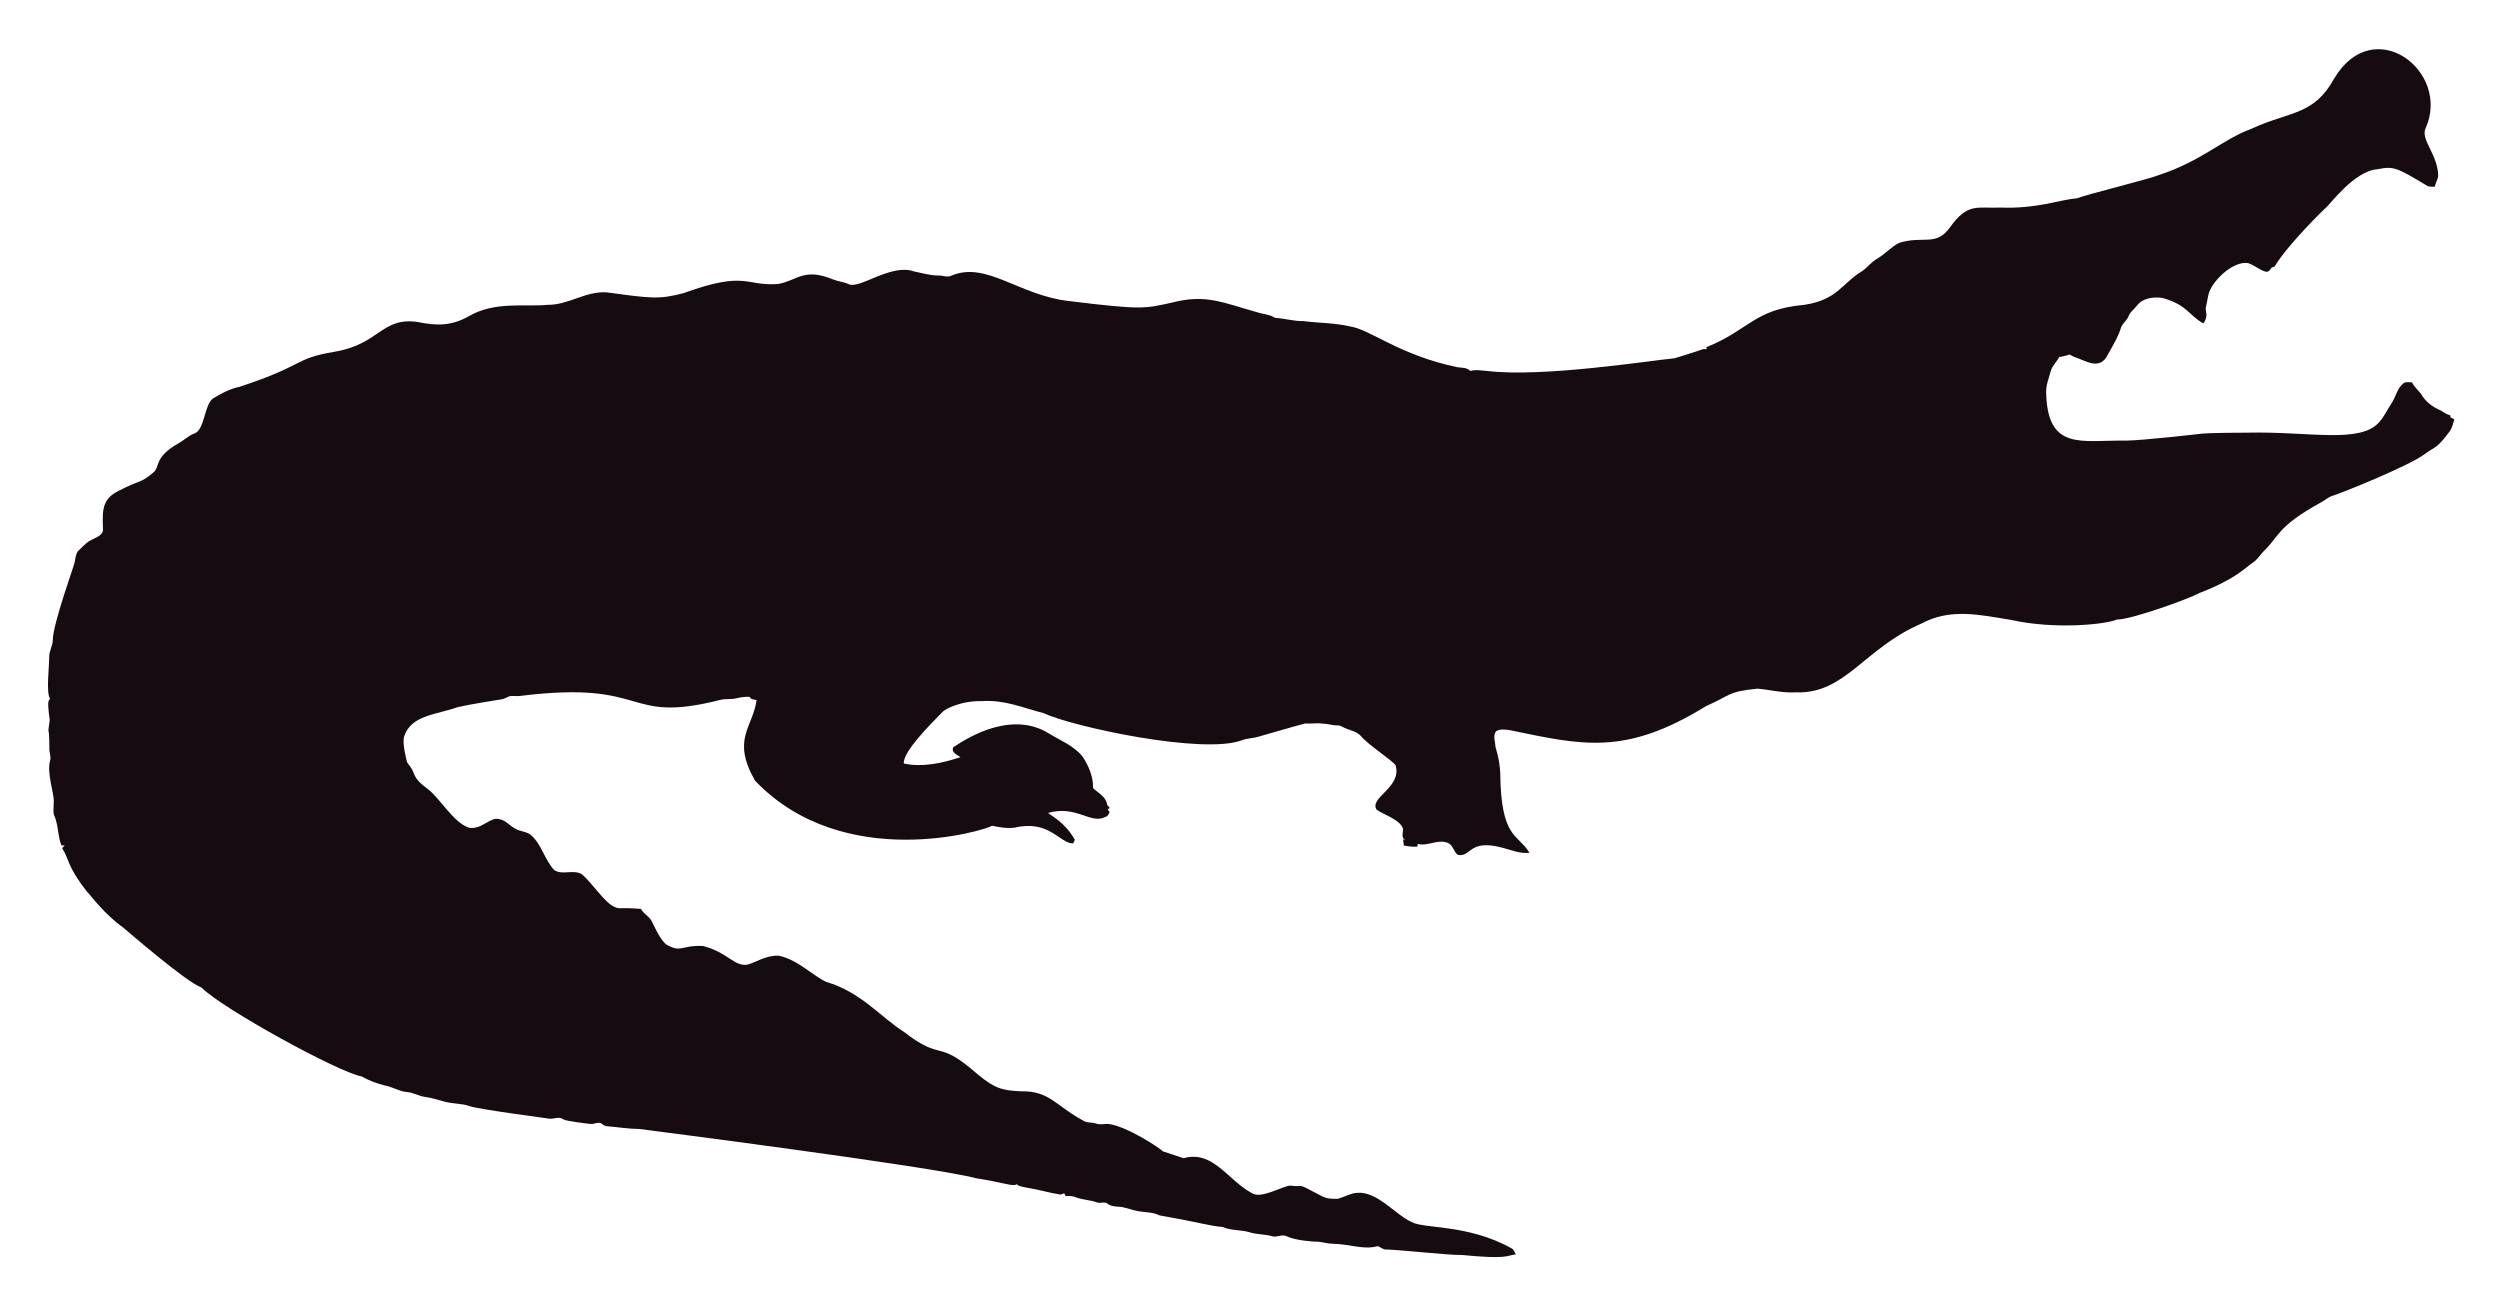
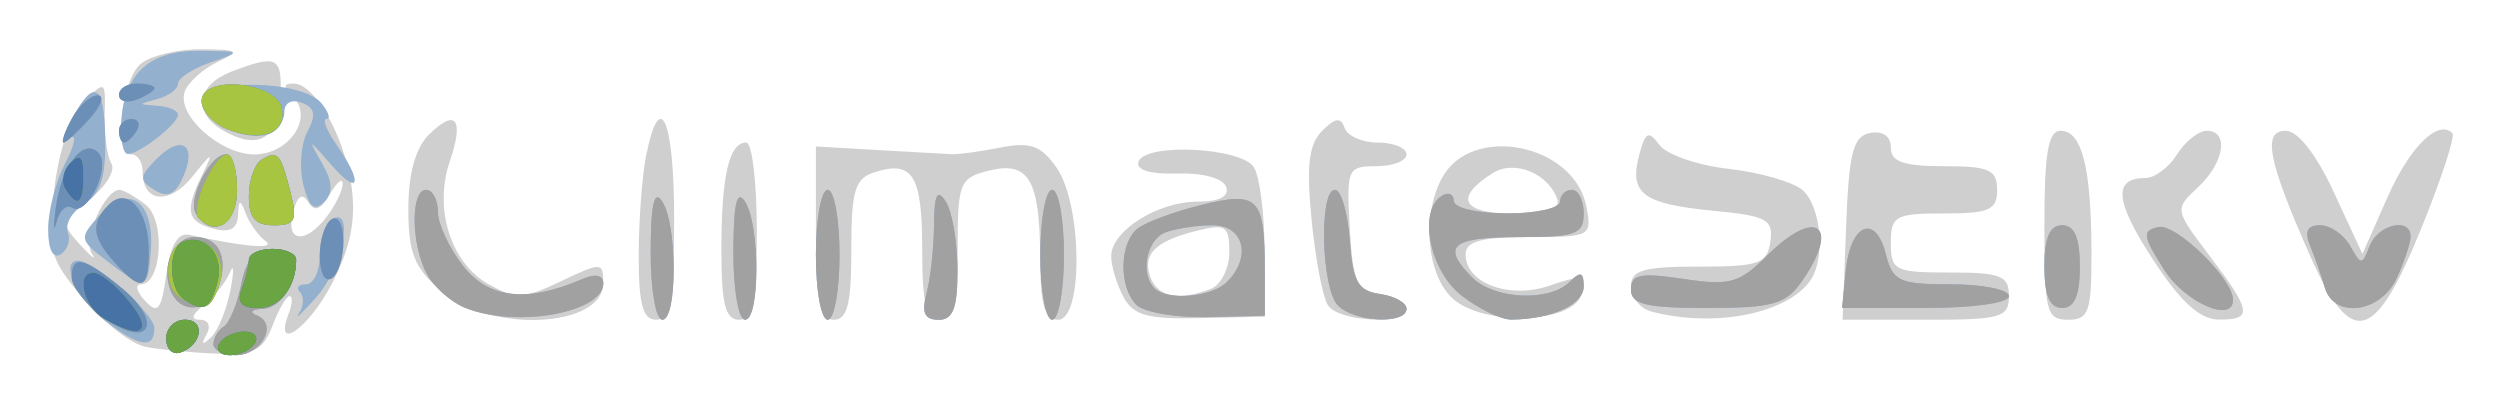
- <svg xmlns="http://www.w3.org/2000/svg" role="img" viewBox="-18.65 -23.65 2659.80 1387.30">
-   <path fill="#160B10" d="M2562.057 112.664c-5.93 12.226 13.089 27.649 13.408 51.328-.967 3.791-2.837 7.289-3.816 11.093-2.417-.267-4.923.089-7.226-.636-33.512-20.05-36.245-21.483-53.631-18.038-24.88 1.775-51.012 38.147-54.547 40.579-1 .685-40.963 39.485-54.967 62.993-1.056.331-2.086.661-3.078 1.005-1.45 2.188-3.295 5.317-6.386 4.363-6.755-1.794-12.047-7.022-18.687-9.083-14.172-2.325-33.569 14.577-40.185 28.126-2.76 5.432-2.862 11.614-4.401 17.415-2.078 5.918 3.558 9.203-2.964 18.611-15.758-8.651-16.89-19.671-43.645-27.108-9.541-1.323-21.002.025-27.146 8.345-2.9 3.956-7.454 6.64-8.994 11.487-1.705 4.223-5.788 6.857-7.569 10.978-3.219 10.775-9.274 20.417-14.705 30.186-7.484 15.043-21.458 7.113-29.639 3.893-3.549-1.501-7.378-2.404-10.482-4.745-3.613 1.31-7.378 2.124-11.131 2.799-2.9 5.19-7.62 9.362-9.184 15.252-1.972 7.442-5.139 14.807-4.771 22.656 1.426 62.435 37.744 50.23 84.657 50.985 18.427-.238 76.659-6.917 77.661-7.06 10.315-1.512 51.103-1.387 52.104-1.425 64.718-1.507 119.253 12.017 139.725-10.991 5.622-6.144 8.955-13.878 13.598-20.735 4.617-7.073 5.915-16.893 13.662-21.562 2.519-.687 5.19-.305 7.81-.242 2.481 5.406 7.582 8.854 10.609 13.891 4.503 7.467 12.047 12.632 19.921 16.041 3.269 1.794 6.144 4.389 9.999 4.936.166.852.369 1.705.598 2.57 1.259.611 2.519 1.208 3.854 1.819-1.196 4.325-2.073 8.854-4.681 12.606-14.981 20.134-15.737 16.079-26.561 24.297-16.513 12.73-90.704 42.38-97.937 44.421-4.63 1.259-8.078 4.719-12.199 6.907-47.689 26.034-44.914 36.755-61.276 51.99-3.969 4.096-6.856 9.273-11.754 12.403-6.886 4.248-16.845 16.908-56.76 32.26-10.994 6.222-73.381 28.559-87.544 28.177-12.182 5.289-66.295 10.873-113.113.394-34.047-5.52-64.247-12.539-95.05 3.905-61.045 26.219-81.054 75.205-133.67 73.195-13.739.903-27.159-2.684-40.745-3.943-32.756 3.396-26.951 6.432-54.687 18.547-86.536 53.421-132.198 41.426-208.888 25.607-4.859-.636-10.304-1.616-14.68 1.259-3.511 4.999-.687 11.232-.509 16.804 2.76 8.879 4.605 18.076 5.037 27.388.678 70.703 18.876 64.615 31.064 85.038-10.38 1.31-20.137-3.346-30.008-5.724-35.054-8.942-31.959 10.974-46.367 7.887-4.376-3.651-5.076-10.864-10.94-12.886-10.482-3.893-20.875 4.033-31.37 1.285-.165.725-.483 2.163-.649 2.875-4.834.432-9.592-.331-14.311-1.196-.153-2.201-.407-4.401-.751-6.551.7.127 2.112.382 2.824.509-5.368-1.387-2.926-7.48-2.862-11.411-2.581-10.171-21.93-15.743-28.266-20.735-7.896-13.101 27.192-23.356 20.29-47.143-4.808-6.385-29.888-22.164-37.17-31.395-4.783-5.063-12.047-5.813-18.013-8.815-1.972-.827-3.791-2.315-6.017-2.239-5.597.191-10.965-1.781-16.537-1.908-6.208-.878-12.441.318-18.661-.076-6.376 1.51-49.471 13.993-49.471 13.993-5.775 1.781-11.97 1.603-17.631 3.791-41.153 15.671-180.401-14.399-211.051-28.838-22.477-5.819-41.27-14.396-65.945-12.772-23.033-.496-39.521 9.215-41.101 11.08-14.156 14.382-42.805 43.009-41.597 55.297 9.881 2.049 27.067 4.244 60.297-6.755-3.6-2.633-10.164-4.859-7.683-10.52 30.91-20.96 69.478-34.528 101.385-14.896 12.454 7.683 26.879 13.128 36.241 24.907 6.449 9.897 11.461 21.384 11.08 33.43 5.483 5.19 14.184 9.464 14.96 17.771.954 1.132 1.883 2.239 2.9 3.371-.56.344-1.679 1.03-2.251 1.361.674 1.081 1.336 2.15 2.022 3.244-1.157 2.112-2.252 4.643-4.923 5.037-15.167 7.923-30.412-12.885-60.589-4.414 4.515 3.914 17.957 10.035 28.495 28.596-.623 1.285-1.221 2.582-1.781 3.893-14.581-.066-25.26-25.439-62.103-16.83-8.065 1.081-16.27-.28-24.119-2.048-5.689 4.616-157.704 51.097-252.241-47.919-25.462-44.516-2.105-56.742 1.616-85.776-2.646-.598-6.259-.445-7.429-3.447-4.834-.216-9.63.547-14.311 1.666-5.343 1.336-10.927.254-16.283 1.527-104.921 26.598-73.475-21.586-213.976-4.058-3.638.483-7.327-.471-10.927.267-2.722 1.043-5.203 2.786-8.129 3.244-1.005.139-35.568 5.632-46.749 8.332-23.248 8.245-49.669 8.494-57.027 31.013-2.544 7.127 2.495 25.23 2.659 26.23.509 2.748 2.964 4.529 4.274 6.907 5.125 7.002 1.576 10.814 17.186 22.287 13.483 9.569 27.903 36.42 44.764 41.877 13.652 2.389 22.508-11.842 32.107-9.146 7.022 1.107 11.334 7.276 17.415 10.317 5.356 3.193 12.365 2.633 17.033 7.162 11.029 10.189 14.018 26.078 24.284 36.878 8.765 5.47 19.972-.979 28.965 4.071 11.309 9.233 25.045 31.634 35.809 35.287 4.836 2.294 4.589-.02 27.477 1.832 2.226 4.796 7.327 7.085 10.253 11.347 2.611 3.387 8.633 20.294 16.715 26.574 16.075 9.185 15.426.491 38.875 1.488 26.056 6.667 32.977 21.713 46.774 19.997 8.688-1.942 19.833-10.206 33.646-9.68 20.419 4.043 37.013 21.857 50.896 27.986 36.199 10.4 58.502 37.92 82.062 52.817 43.011 33.213 34.403 6.396 79.034 45.566 18.208 15.125 26.246 17.04 45.986 17.936 30.318-.751 37.93 16.193 65.525 30.81 4.134 3.155 9.541 1.844 14.196 3.498 4.147 1.463 8.51.394 12.772.369 18.974 1.87 55.059 25.539 58.465 29.232 7.353 2.353 14.667 4.91 22.02 7.276 31.527-8.837 46.862 23.524 72.916 37.323 9.817 6.052 31.604-7.299 40.338-8.179 17.829 2.357 3.781-4.531 33.392 11.016 5.241 3.066 11.589 3.218 17.504 3.028 6.869-1.921 13.204-5.852 20.48-6.348 21.245-1.942 41.314 23.767 57.816 30.975 12.756 7.578 60.29 2.089 106.638 28.189 2.366 1.298 3.155 4.007 4.3 6.284-10.435 1.423-8.676 5.392-56.964.7-16.115.199-61.486-5.252-82.52-5.953-2.824-.572-4.91-3.04-7.772-3.397-15.269 4.072-27.792-2.198-48.492-2.671-5.546-.102-10.825-2.201-16.359-2.162-2.762-.015-21.848-1.008-32.323-6.004-4.758-1.972-9.668 1.654-14.476.293-7.747-2.315-16.003-1.781-23.737-4.121-9.541-3.104-20.277-1.692-29.41-5.865-12.12-.691-23.98-4.714-66.899-12.25-6.984-3.625-14.985-3.091-22.516-4.49-7.416-1.145-14.324-4.643-21.892-4.821-3.727-.204-7.632-.649-10.698-2.939-3.206-2.951-7.645-.127-11.334-1.539-7.531-2.798-15.774-2.646-23.203-5.712-3.282-1.298-6.844-1.17-10.278-1.081-.394-.763-1.183-2.264-1.577-3.015-1.285.636-2.608 1.119-3.982 1.45-12.263-1.87-24.131-5.674-36.394-7.467-3.46-.903-7.404-1.005-10.113-3.6-3.831 2.97-12.398-1.54-43.747-6.411-46.335-12.483-357.594-52.295-357.594-52.295-11.716-.14-23.317-2.023-34.982-3.015-2.442-.127-4.211-1.844-6.068-3.18-3.753-1.387-7.467 1.336-11.271.789-2.02-.195-26.027-2.946-28.838-4.923-4.592-3.587-10.278.216-15.367-.738-2.203-.387-74.203-9.818-84.135-13.242-8.243-2.989-17.224-2.379-25.658-4.529-7.162-1.895-14.209-4.274-21.574-5.254-6.92-.878-13.001-4.923-20.035-5.266-8.319-.878-15.443-5.826-23.648-7.073-8.256-2.252-16.448-5.037-23.775-9.49-23.552-3.584-149.518-72.739-170.649-94.63-16.013-5.37-81.914-62.745-82.914-63.439-21.039-15.096-34.147-33.758-38.964-38.595-21.778-27.726-18.854-34.892-26.396-46.215.916-1.018 1.832-2.01 2.748-3.015-1.145.038-2.29.076-3.435.14-3.651-8.676-3.18-18.28-6.042-27.172-2.062-7.913-2.975-1.701-2.175-19.526.634-7.664-7.675-30.697-3.931-43.518 1.348-4.16-.814-8.281-.751-12.454.068-28.882-2.418-11.02.394-30.657-3.041-22.85-1.09-20.042.305-22.719-4.294-7.378-.844-32.606-.89-44.586-.025-6.246 3.714-11.741 3.867-17.962 0-16.859 22.775-79.378 23.076-82.113 1.056-4.198 1.043-9.032 3.778-12.568 4.338-3.74 7.874-8.485 13.052-11.169 4.745-2.913 11.411-4.172 13.471-10.088.043-16.362-3.503-32.575 15.532-42.157 25.219-13.344 23.115-7.424 38.34-20.379 6.931-5.754.059-15.764 26.434-30.772 5.915-3.129 10.622-8.281 17.046-10.507 11.015-3.661 10.497-31.892 20.099-37.437 8.612-5.33 17.796-10.113 27.795-12.148 71.433-23.584 56.818-29.805 100.939-37.31 48.019-7.907 49.805-36.895 88.244-31.777 19.858 4.163 35.994 4.605 54.61-5.953 27.665-16.35 60.97-9.859 83.919-12.212 22.172.42 41.279-15.29 63.693-13.191 46.138 6.272 54.878 7.691 80.993.738 67.442-24.31 65.094-7.128 100.634-9.706 20.946-3.875 27.233-17.596 58.388-4.91 5.368 2.188 11.283 2.595 16.575 5.025 11.553 5.818 45.215-22.204 69.43-13.535 8.676 1.717 17.262 4.401 26.205 4.401 4.49-.216 9.083 2.252 13.446.293 37.015-16.156 72.304 20.872 125.096 26.815 80.305 9.923 81.3 7.845 110.289 1.603 36.266-9.336 54.189.413 92.111 10.902 5.775 1.717 12.11 1.984 17.237 5.47 10.075.458 19.844 3.638 29.983 3.396 16.588 2.163 33.506 1.819 49.853 5.686 21.982 3.418 52.115 30.498 114.347 43.441 4.681.572 9.999.28 13.586 3.956 5.864-1.844 12.047-.267 18.038-.025 59.148 7.176 174.934-11.359 199.106-13.471 9.82-3.218 19.819-5.966 29.576-9.452 1.488-.674 3.155-.356 4.758-.229-.115-.522-.356-1.577-.483-2.099 45.944-18.548 50.589-40.213 103.827-45.057 35.891-5.17 40.645-23.282 61.836-35.809 5.712-3.969 9.897-9.808 16.028-13.281 8.408-4.872 14.82-12.555 23.559-16.931 25.605-7.944 38.867 4.305 53.847-16.257 19.089-26.933 29.276-20.168 53.605-21.256 38.819 1.522 63.061-8.345 81.948-9.935 11.484-4.495 77.877-20.69 87.061-24.742 45.297-14.857 67.746-37.884 97.505-48.848 42.187-19.404 67.008-14.225 88.74-53.694 41.891-70.568 124.443-7.946 97.366 52.7z" />
+ <svg xmlns="http://www.w3.org/2000/svg" role="img" viewBox="7.93 3.93 211.64 33.89">
+   <path fill="#cfcfcf" d="M20.267 33.297c-1.228-.237-3.617-2.088-5.309-4.114-2.865-3.429-3.033-4.061-2.44-9.183.383-3.303 1.38-6.263 2.497-7.41 1.824-1.873 1.858-1.852 1.774 1.106-.047 1.659.21 3.495.572 4.08.362.585-.471 1.952-1.85 3.036-2.4 1.888-2.433 2.053-.76 3.877.961 1.048 1.384 1.357.94.686C14.935 24.232 16.791 20 18.049 20c.313 0 1.301.562 2.198 1.25C21.961 22.565 21.636 28 19.844 28c-.508 0-.343.629.367 1.397 1.076 1.166 1.374.795 1.803-2.25.348-2.468.974-3.546 1.938-3.335 4.711 1.034 7.413 1.253 6.449.522-.605-.459-1.357-1.509-1.671-2.334-.473-1.242-.585-1.215-.65.156-.055 1.151-.689 1.497-2.079 1.133-2.271-.594-2.453-1.494-.933-4.606.964-1.972.88-1.952-.863.21C22.245 21.324 20 21.082 20 18.441 20 17.648 19.58 17 19.067 17c-1.561 0-.862-6.416.84-7.718.876-.67 3.168-1.202 5.093-1.182 3.185.033 3.303.131 1.308 1.095-1.205.583-2.433 1.687-2.727 2.455C22.823 13.625 26.534 17 29.465 17c2.932 0 5.035-3.1 3.288-4.847-.871-.871-.865-1.153.024-1.153 1.822 0 4.348 4.51 4.922 8.789.37 2.761-.09 5.057-1.61 8.038-1.972 3.865-5.024 6.055-3.727 2.673.317-.825.354-1.5.082-1.5-.271 0-.921 1.125-1.444 2.5-.798 2.098-1.557 2.478-4.725 2.364-2.076-.075-4.779-.33-6.007-.567zM27.435 28.5c.317-1.65.297-2.325-.044-1.5-.342.825-1.33 2.062-2.197 2.75-1.042.826-1.152 1.25-.326 1.25.71 0 .945.54.544 1.25-.484.858-.368.936.37.25.592-.55 1.335-2.35 1.653-4zm8.173-6.25c.731-.963 1.329-2.2 1.33-2.75.001-.55-.487-.159-1.085.87-.779 1.341-1.297 1.529-1.831.665-.505-.817-.92-.534-1.29.88-.663 2.537 1.052 2.736 2.876.335zm9.698 6.337C42.996 26.6 42.5 25.369 42.5 21.622c0-2.977.597-5.148 1.726-6.277 2.282-2.282 3.018-1.356 1.783 2.243-1.369 3.988.072 8.597 3.244 10.38 2.328 1.308 2.998 1.283 6.179-.234 3.424-1.633 3.567-1.626 3.567.166 0 3.783-9.539 4.262-13.694.687zM62 25.625c0-2.956.281-6.781.625-8.5C63.797 11.263 65 13.984 65 22.5c0 6.889-.284 8.5-1.5 8.5-1.147 0-1.5-1.264-1.5-5.375zm7-.543C69 18.798 69.649 16 71.107 16 71.598 16 72 19.375 72 23.5c0 6-.3 7.5-1.5 7.5-1.164 0-1.5-1.324-1.5-5.918zm8-1.417v-7.335l5.25.302c2.888.166 5.7.325 6.25.352.55.027 2.407-.226 4.127-.562 2.536-.496 3.433-.174 4.75 1.706C99.555 21.237 99.648 31 97.5 31c-1.141 0-1.504-1.257-1.515-5.25-.019-6.627-.967-8.222-4.377-7.366C89.161 18.998 89 19.408 89 25.019 89 29.669 88.666 31 87.5 31c-1.165 0-1.5-1.327-1.5-5.941 0-6.291-.787-7.579-4.009-6.556C80.298 19.04 80 20.022 80 25.067 80 29.674 79.665 31 78.5 31c-1.197 0-1.5-1.482-1.5-7.335zm26.032 5.396C102.465 27.999 102 26.452 102 25.622 102 23.486 105.929 21 109.306 21c1.855 0 2.707-.439 2.424-1.25-.254-.727-1.98-1.201-4.123-1.132-2.323.074-3.541-.296-3.295-1 .564-1.615 8.694-1.219 9.767.476.49.774.897 3.935.906 7.025l.015 5.618-5.468.126c-4.456.103-5.659-.231-6.5-1.803zm7.386-.667C111.288 28.059 112 26.66 112 25.285c0-2.227-.302-2.427-2.75-1.822-3.538.874-4.664 2.016-3.914 3.97.631 1.643 2.421 1.981 5.082.96zm9.914 1.357c-.432-.688-1.05-3.95-1.373-7.25-.447-4.569-.233-6.356.897-7.491 1.114-1.12 1.587-1.182 1.898-.25.228.683 1.501 1.241 2.83 1.241C125.912 16 127 16.45 127 17s-1.149 1-2.552 1c-2.451 0-2.54.209-2.25 5.25.263 4.574.592 5.291 2.552 5.57 1.238.176 2.25.738 2.25 1.25 0 1.396-5.763 1.12-6.668-.32zm10.918-.272c-2.447-1.731-3.086-7.047-1.258-10.463 2.491-4.655 11.219-2.927 12.241 2.424.476 2.49.342 2.561-4.872 2.561C133.32 24 132 24.361 132 25.465c0 2.45 3.727 3.826 7.139 2.637 2.608-.909 2.955-.821 2.671.677-.451 2.377-7.526 2.845-10.559.7zm8.524-8.657c-.734-2.203-3.639-3.396-5.464-2.245C131.01 20.658 131.673 22 136 22c2.754 0 4.033-.4 3.774-1.179zm7.976 9.489c-.963-.252-1.751-1.212-1.752-2.134-.001-1.375 1.034-1.677 5.75-1.677 5.097 0 5.786-.241 6.054-2.118.267-1.869-.298-2.175-4.809-2.609-5.982-.575-7.153-1.446-6.305-4.688.524-2.004.796-2.145 1.717-.889.602.82 3.232 1.732 5.844 2.025 2.612.293 5.425 1.094 6.25 1.779 1.57 1.303 1.996 5.712.735 7.601-1.916 2.869-8.111 4.115-13.485 2.71zm16.458-7.05c.243-6.437.586-7.795 2.042-8.073 1.067-.204 1.75.28 1.75 1.239C168 17.625 169.073 18 172.5 18c3.833 0 4.5.296 4.5 2s-.667 2-4.5 2c-4.133 0-4.5.204-4.5 2.5 0 2.333.333 2.5 5 2.5 4.333 0 5 .267 5 2 0 1.811-.667 2-7.042 2h-7.042zM181 23c0-6.145.321-8 1.383-8 1.794 0 2.586 3.117 2.603 10.25C184.998 30.338 184.77 31 183 31c-1.833 0-2-.667-2-8zm9.216 2.942C186.965 20.971 186.776 19 189.551 19c.788 0 1.995-.9 2.682-2s1.816-2 2.508-2c1.919 0 1.503 2.696-.739 4.784-1.992 1.856-1.989 1.876.972 5.789 3.589 4.743 3.688 5.432.777 5.409-1.589-.013-3.215-1.494-5.534-5.04zm13.257-.408C199.909 17.477 199.431 15 201.438 15c1.019 0 2.582 2.003 4.07 5.214l2.416 5.214 2.111-4.773c1.904-4.305 4.29-6.663 5.508-5.445.251.251-.949 3.907-2.666 8.124-3.95 9.698-5.888 10.152-9.404 2.201zM26.75 14.933c-2.532-1.494-2.148-3.831.815-4.958 3.873-1.472 4.275-1.25 4.098 2.263-.176 3.488-1.934 4.453-4.913 2.696z" />
+   <path fill="#93b0ce" d="M22 32.583C22 31.712 22.712 31 23.583 31c1.766 0 1.458 2.153-.396 2.771-.653.218-1.188-.317-1.188-1.188zm4 .476c0-.518.392-1.183.871-1.479.479-.296 1.143-1.898 1.475-3.559C28.779 25.853 29.522 25 30.975 25c1.114 0 2.025.413 2.025.918 0 2.15-1.33 4.087-2.857 4.161-.946.045-1.137.285-.449.565 1.787.727.376 3.356-1.801 3.356C26.852 34 26 33.577 26 33.059zm-9.365-2.132C14.331 29.116 13.007 26 14.54 26 15.878 26 21 30.51 21 31.688c0 1.861-1.326 1.63-4.365-.761zm16.606-.472c.408-.627.445-1.435.083-1.797-.362-.362-.133-.658.509-.658C34.475 28 35 26.902 35 25.559s.45-2.719 1-3.059c1.96-1.212.954 4.041-1.255 6.547-1.235 1.401-1.911 2.035-1.504 1.408zm14.074-.462c-1.202-.484-2.664-1.776-3.25-2.871C42.72 24.608 42.677 20 44 20c.55 0 1 .839 1 1.865s.965 3.092 2.145 4.592c2.179 2.77 5.422 3.12 10.105 1.088 1.083-.47 1.75-.328 1.75.372 0 2.492-7.391 3.805-11.685 2.075zM63.015 25.25c.011-4.081.297-5.315.985-4.25 1.28 1.98 1.28 10 0 10-.552 0-.993-2.573-.985-5.75zm7 0c.011-4.081.297-5.315.985-4.25 1.28 1.98 1.28 10 0 10-.552 0-.993-2.573-.985-5.75zM77 25.5c0-3.025.45-5.5 1-5.5s1 2.475 1 5.5-.45 5.5-1 5.5-1-2.475-1-5.5zm9.37 3.25c.332-1.238.616-3.825.632-5.75.022-2.631.27-3.127.998-2 .533.825.976 3.413.985 5.75.012 3.254-.364 4.25-1.601 4.25-1.188 0-1.457-.596-1.014-2.25zM96 25.5c0-3.025.45-5.5 1-5.5s1 2.475 1 5.5-.45 5.5-1 5.5-1-2.475-1-5.5zm8.14 4.24c-1.516-1.516-1.452-5.251.11-6.471.688-.537 3.135-1.437 5.44-2.001 4.791-1.172 5.31-.62 5.31 5.643v3.748l-4.86.111c-2.673.061-5.373-.402-6-1.029zM111.8 27.8c2.12-2.12 1.439-4.8-1.218-4.8-1.33 0-3.13.273-4 .607-1.594.612-2.151 3.49-.915 4.726 1.087 1.087 4.84.76 6.133-.533zm9.4 2c-1.412-1.412-1.633-9.8-.258-9.8.518 0 1.081 1.913 1.25 4.25.256 3.533.687 4.304 2.558 4.57 1.238.176 2.25.738 2.25 1.25 0 1.347-4.387 1.143-5.8-.27zm10.435-.873C128.938 26.806 127.96 21.761 130 20.5c.55-.34 1-.141 1 .441C131 21.529 132.999 22 135.5 22c2.475 0 4.5-.45 4.5-1s.45-1 1-1 1 .9 1 2c0 1.758-.667 2-5.5 2-5.715 0-6.592.765-3.929 3.429 1.86 1.86 6.53 2.07 8.229.371.933-.933 1.2-.848 1.2.383 0 1.523-2.731 2.774-6.115 2.803-.888.007-2.801-.919-4.25-2.059zM22.362 28.5c-.804-2.095.291-4.5 2.048-4.5 2.006 0 2.847 1.615 2.088 4.009-.743 2.34-3.309 2.645-4.136.491zM146 28.439c0-1.281.798-1.442 4.441-.895 3.921.588 4.745.361 7.045-1.939 4.194-4.194 6.322-2.631 2.957 2.173-1.335 1.906-2.475 2.223-8 2.223-5.173 0-6.443-.308-6.443-1.561zm18.187-1.612c.391-3.959 2.521-4.839 3.385-1.398C168.155 27.752 168.689 28 173.108 28 175.799 28 178 28.45 178 29c0 .572-3.021 1-7.063 1h-7.063zM181 26.5c0-2.444.452-3.5 1.5-3.5s1.5 1.056 1.5 3.5-.452 3.5-1.5 3.5-1.5-1.056-1.5-3.5zm10.128.25c-1.813-2.849-1.871-3.293-.465-3.599 1.455-.317 6.214 4.29 6.301 6.099.101 2.107-4.03.337-5.836-2.5zm13.602 1.5c-.277-.963-.827-2.538-1.224-3.5-.505-1.226-.254-1.75.837-1.75.857 0 1.999.787 2.54 1.75.936 1.667 1.015 1.667 1.657 0C209.242 22.926 212 22.291 212 23.953c0 .524-.522 2.099-1.161 3.5-1.359 2.982-5.332 3.5-6.109.797zM17.026 26.054c-2.432-1.869-2.442-1.937-.598-3.974 2.4-2.652 4.564-1.133 4.276 3.002-.239 3.421-.426 3.471-3.677.973zm-5.02-2.745c.003-1.545.659-4.061 1.458-5.592.798-1.531.976-2.489.394-2.129-.706.436-.69-.032.048-1.411 1.955-3.653 2.839-3.244 2.932 1.357.068 3.368-.377 4.787-1.774 5.659-1.025.64-1.653 1.713-1.396 2.385.258.671-.012 1.518-.6 1.881-.661.409-1.066-.41-1.062-2.149zm12.507-1.288C23.774 20.826 25.697 17 27.035 17 27.566 17 28 18.35 28 20c0 2.954-2.143 4.196-3.487 2.021zM29 20.559c0-1.343.48-2.738 1.067-3.1 1.363-.842 1.622-.548 2.461 2.793C33.116 22.599 32.909 23 31.108 23 29.54 23 29 22.375 29 20.559zm4.603-1.006c-.358-1.427-.198-3.44.355-4.473.757-1.415.639-2.02-.476-2.448C32.62 12.301 32 12.632 32 13.424c0 .749-.562 1.576-1.25 1.837-1.978.752-5.75-1.043-5.75-2.737 0-1.973 8.479-1.857 10.135.138.61.736.804 1.337.431 1.337-.374 0 .021 1.0.878 2.223 2.262 3.229 1.908 4.404-.492 1.638-1.93-2.224-1.975-2.232-.775-.136.925 1.616.974 2.526.176 3.323-.798.798-1.276.388-1.749-1.496zM21 20.011c-1.313-.822-1.285-1.154.226-2.665 2.098-2.099 3.429-1.111 2.181 1.619-.664 1.452-1.309 1.733-2.407 1.046zM18.19 14.25c.25-4.1 2.402-6.055 6.624-6.018 3.602.031 3.623.053.936.983-1.512.523-2.75 1.331-2.75 1.795 0 .464-.787 1.049-1.75 1.301-1.667.436-1.667.463 0 .573.963.064 1.75.404 1.75.756 0 .771-3.2 3.284-4.239 3.328-.406.017-.663-1.206-.571-2.718z" />
+   <path fill="#a2a1a1" d="M22 32.583C22 31.712 22.712 31 23.583 31c1.766 0 1.458 2.153-.396 2.771-.653.218-1.188-.317-1.188-1.188zm4 .476c0-.518.392-1.183.871-1.479.479-.296 1.143-1.898 1.475-3.559C28.779 25.853 29.522 25 30.975 25c1.114 0 2.025.413 2.025.918 0 2.15-1.33 4.087-2.857 4.161-.946.045-1.137.285-.449.565 1.787.727.376 3.356-1.801 3.356C26.852 34 26 33.577 26 33.059zm-9.257-2.227C15.235 29.733 14 28.196 14 27.417c0-1.944 1.03-1.73 4.21.875 3.662 2.999 2.33 5.306-1.467 2.54zm30.572-.839c-1.202-.484-2.664-1.776-3.25-2.871C42.72 24.608 42.677 20 44 20c.55 0 1 .839 1 1.865s.965 3.092 2.145 4.592c2.179 2.77 5.422 3.12 10.105 1.088 1.083-.47 1.75-.328 1.75.372 0 2.492-7.391 3.805-11.685 2.075zM63.015 25.25c.011-4.081.297-5.315.985-4.25 1.28 1.98 1.28 10 0 10-.552 0-.993-2.573-.985-5.75zm7 0c.011-4.081.297-5.315.985-4.25 1.28 1.98 1.28 10 0 10-.552 0-.993-2.573-.985-5.75zM77 25.5c0-3.025.45-5.5 1-5.5s1 2.475 1 5.5-.45 5.5-1 5.5-1-2.475-1-5.5zm9.37 3.25c.332-1.238.616-3.825.632-5.75.022-2.631.27-3.127.998-2 .533.825.976 3.413.985 5.75.012 3.254-.364 4.25-1.601 4.25-1.188 0-1.457-.596-1.014-2.25zM96 25.5c0-3.025.45-5.5 1-5.5s1 2.475 1 5.5-.45 5.5-1 5.5-1-2.475-1-5.5zm8.14 4.24c-1.516-1.516-1.452-5.251.11-6.471.688-.537 3.135-1.437 5.44-2.001 4.791-1.172 5.31-.62 5.31 5.643v3.748l-4.86.111c-2.673.061-5.373-.402-6-1.029zM111.8 27.8c2.12-2.12 1.439-4.8-1.218-4.8-1.33 0-3.13.273-4 .607-1.594.612-2.151 3.49-.915 4.726 1.087 1.087 4.84.76 6.133-.533zm9.4 2c-1.412-1.412-1.633-9.8-.258-9.8.518 0 1.081 1.913 1.25 4.25.256 3.533.687 4.304 2.558 4.57 1.238.176 2.25.738 2.25 1.25 0 1.347-4.387 1.143-5.8-.27zm10.435-.873C128.938 26.806 127.96 21.761 130 20.5c.55-.34 1-.141 1 .441C131 21.529 132.999 22 135.5 22c2.475 0 4.5-.45 4.5-1s.45-1 1-1 1 .9 1 2c0 1.758-.667 2-5.5 2-5.715 0-6.592.765-3.929 3.429 1.86 1.86 6.53 2.07 8.229.371.933-.933 1.2-.848 1.2.383 0 1.523-2.731 2.774-6.115 2.803-.888.007-2.801-.919-4.25-2.059zM22.362 28.5c-.804-2.095.291-4.5 2.048-4.5 2.006 0 2.847 1.615 2.088 4.009-.743 2.34-3.309 2.645-4.136.491zM146 28.439c0-1.281.798-1.442 4.441-.895 3.921.588 4.745.361 7.045-1.939 4.194-4.194 6.322-2.631 2.957 2.173-1.335 1.906-2.475 2.223-8 2.223-5.173 0-6.443-.308-6.443-1.561zm18.187-1.612c.391-3.959 2.521-4.839 3.385-1.398C168.155 27.752 168.689 28 173.108 28 175.799 28 178 28.45 178 29c0 .572-3.021 1-7.063 1h-7.063zM181 26.5c0-2.444.452-3.5 1.5-3.5s1.5 1.056 1.5 3.5-.452 3.5-1.5 3.5-1.5-1.056-1.5-3.5zm10.128.25c-1.813-2.849-1.871-3.293-.465-3.599 1.455-.317 6.214 4.29 6.301 6.099.101 2.107-4.03.337-5.836-2.5zm13.602 1.5c-.277-.963-.827-2.538-1.224-3.5-.505-1.226-.254-1.75.837-1.75.857 0 1.999.787 2.54 1.75.936 1.667 1.015 1.667 1.657 0C209.242 22.926 212 22.291 212 23.953c0 .524-.522 2.099-1.161 3.5-1.359 2.982-5.332 3.5-6.109.797zm-187.075-2.079c-1.946-2.151-2.073-3.353-.519-4.907 1.614-1.614 3.418.508 3.388 3.986-.028 3.226-.613 3.414-2.869.921zM35 25.618c0-1.375.45-2.778 1-3.118.565-.349 1 .47 1 1.882 0 1.375-.45 2.778-1 3.118-.565.349-1-.47-1-1.882zm-22.359-4.023c.459-3.591 2.319-6.036 3.609-4.745 1.136 1.136-.933 5.464-2.229 4.663-.483-.299-1.075.251-1.315 1.222-.24.971-.27.458-.066-1.14zm11.872.425C23.774 20.826 25.697 17 27.035 17 27.566 17 28 18.35 28 20c0 2.954-2.143 4.196-3.487 2.021zM29 20.559c0-1.343.48-2.738 1.067-3.1 1.363-.842 1.622-.548 2.461 2.793C33.116 22.599 32.909 23 31.108 23 29.54 23 29 22.375 29 20.559zM14 14c.589-1.1 1.574-2 2.19-2 .616 0 .305.9-.69 2s-1.981 2-2.19 2c-.209 0 .101-.9.69-2zm4 1c0-.55.477-1 1.059-1 .582 0 .781.45.441 1-.34.55-.816 1-1.059 1C18.198 16 18 15.55 18 15zm9.25-.099c-1.238-.46-2.25-1.554-2.25-2.432 0-2.231 6.361-1.617 6.791.655.39 2.062-1.639 2.856-4.541 1.777zM18 11.969C18 11.436 18.675 11 19.5 11s1.5.177 1.5.393c0 .216-.675.652-1.5.969-.825.317-1.5.14-1.5-.393z" />
+   <path fill="#6c8fb8" d="M22 32.583C22 31.712 22.712 31 23.583 31c1.766 0 1.458 2.153-.396 2.771-.653.218-1.188-.317-1.188-1.188zM26.5 33c.34-.55 1.293-1 2.118-1 .825 0 1.222.45.882 1-.34.55-1.293 1-2.118 1-.825 0-1.222-.45-.882-1zm-9.757-2.168C15.235 29.733 14 28.196 14 27.417c0-1.944 1.03-1.73 4.21.875 3.662 2.999 2.33 5.306-1.467 2.54zm6.408-1.717c-1.482-.939-1.239-4.263.348-4.766 1.997-.632 3.724 1.371 3.04 3.526-.736 2.318-1.339 2.538-3.388 1.24zm5.241-.697c.334-.87.607-1.995.607-2.5C29 25.413 29.9 25 31 25s2 .413 2 .918C33 28.238 31.613 30 29.786 30c-1.413 0-1.822-.464-1.393-1.582zM17.655 26.171c-1.946-2.151-2.073-3.353-.519-4.907 1.614-1.614 3.418.508 3.388 3.986-.028 3.226-.613 3.414-2.869.921zM35 25.618c0-1.375.45-2.778 1-3.118.565-.349 1 .47 1 1.882 0 1.375-.45 2.778-1 3.118-.565.349-1-.47-1-1.882zm-22.359-4.023c.459-3.591 2.319-6.036 3.609-4.745 1.136 1.136-.933 5.464-2.229 4.663-.483-.299-1.075.251-1.315 1.222-.24.971-.27.458-.066-1.14zm12.093.805C23.966 21.633 26.048 17 27.161 17 27.622 17 28 18.35 28 20c0 2.773-1.668 3.999-3.266 2.4zM29 20.559c0-1.343.48-2.738 1.067-3.1 1.363-.842 1.622-.548 2.461 2.793C33.116 22.599 32.909 23 31.108 23 29.54 23 29 22.375 29 20.559zM14 14c.589-1.1 1.574-2 2.19-2 .616 0 .305.9-.69 2s-1.981 2-2.19 2c-.209 0 .101-.9.69-2zm4 1c0-.55.477-1 1.059-1 .582 0 .781.45.441 1-.34.55-.816 1-1.059 1C18.198 16 18 15.55 18 15zm9.25-.099c-1.238-.46-2.25-1.554-2.25-2.432 0-2.231 6.361-1.617 6.791.655.39 2.062-1.639 2.856-4.541 1.777zM18 11.969C18 11.436 18.675 11 19.5 11s1.5.177 1.5.393c0 .216-.675.652-1.5.969-.825.317-1.5.14-1.5-.393z" />
+   <path fill="#a8c542" d="M22 32.583C22 31.712 22.712 31 23.583 31c1.766 0 1.458 2.153-.396 2.771-.653.218-1.188-.317-1.188-1.188zM26.5 33c.34-.55 1.293-1 2.118-1 .825 0 1.222.45.882 1-.34.55-1.293 1-2.118 1-.825 0-1.222-.45-.882-1zm-9.75-2.08C14.97 29.883 14.305 27 15.845 27c.465 0 1.59.823 2.5 1.829 2.738 3.025 1.898 4.126-1.595 2.091zm6.402-1.805c-1.482-.939-1.239-4.263.348-4.766 1.997-.632 3.724 1.371 3.04 3.526-.736 2.318-1.339 2.538-3.388 1.24zm5.241-.697c.334-.87.607-1.995.607-2.5C29 25.413 29.9 25 31 25s2 .413 2 .918C33 28.238 31.613 30 29.786 30c-1.413 0-1.822-.464-1.393-1.582zm-3.659-6.018C23.966 21.633 26.048 17 27.161 17 27.622 17 28 18.35 28 20c0 2.773-1.668 3.999-3.266 2.4zM29 20.559c0-1.343.48-2.738 1.067-3.1 1.363-.842 1.622-.548 2.461 2.793C33.116 22.599 32.909 23 31.108 23 29.54 23 29 22.375 29 20.559zm-15.554-.646c-.37-.598-.171-1.588.441-2.2C14.704 16.896 15 17.185 15 18.8c0 2.415-.519 2.787-1.554 1.113zM27.25 14.901c-1.238-.46-2.25-1.554-2.25-2.432 0-2.231 6.361-1.617 6.791.655.39 2.062-1.639 2.856-4.541 1.777z" />
+   <path fill="#4672a5" d="M22 32.583C22 31.712 22.712 31 23.583 31c1.766 0 1.458 2.153-.396 2.771-.653.218-1.188-.317-1.188-1.188zM26.5 33c.34-.55 1.293-1 2.118-1 .825 0 1.222.45.882 1-.34.55-1.293 1-2.118 1-.825 0-1.222-.45-.882-1zm-9.75-2.08C14.97 29.883 14.305 27 15.845 27c.465 0 1.59.823 2.5 1.829 2.738 3.025 1.898 4.126-1.595 2.091zm6.715-1.685c-1.314-.933-1.289-4.459.035-4.882 1.91-.611 3.425 1.217 2.846 3.433-.613 2.344-1.203 2.64-2.88 1.449zm4.928-.816c.334-.87.607-1.995.607-2.5C29 25.413 29.9 25 31 25s2 .413 2 .918C33 28.238 31.613 30 29.786 30c-1.413 0-1.822-.464-1.393-1.582zm-14.947-8.505c-.37-.598-.171-1.588.441-2.2C14.704 16.896 15 17.185 15 18.8c0 2.415-.519 2.787-1.554 1.113z" />
+   <path fill="#6ba443" d="M22 32.583C22 31.712 22.712 31 23.583 31c1.766 0 1.458 2.153-.396 2.771-.653.218-1.188-.317-1.188-1.188zM26.5 33c.34-.55 1.293-1 2.118-1 .825 0 1.222.45.882 1-.34.55-1.293 1-2.118 1-.825 0-1.222-.45-.882-1zm-3.035-3.765c-1.314-.933-1.289-4.459.035-4.882 1.91-.611 3.425 1.217 2.846 3.433-.613 2.344-1.203 2.64-2.88 1.449zm4.928-.816c.334-.87.607-1.995.607-2.5C29 25.413 29.9 25 31 25s2 .413 2 .918C33 28.238 31.613 30 29.786 30c-1.413 0-1.822-.464-1.393-1.582z" />
</svg>
